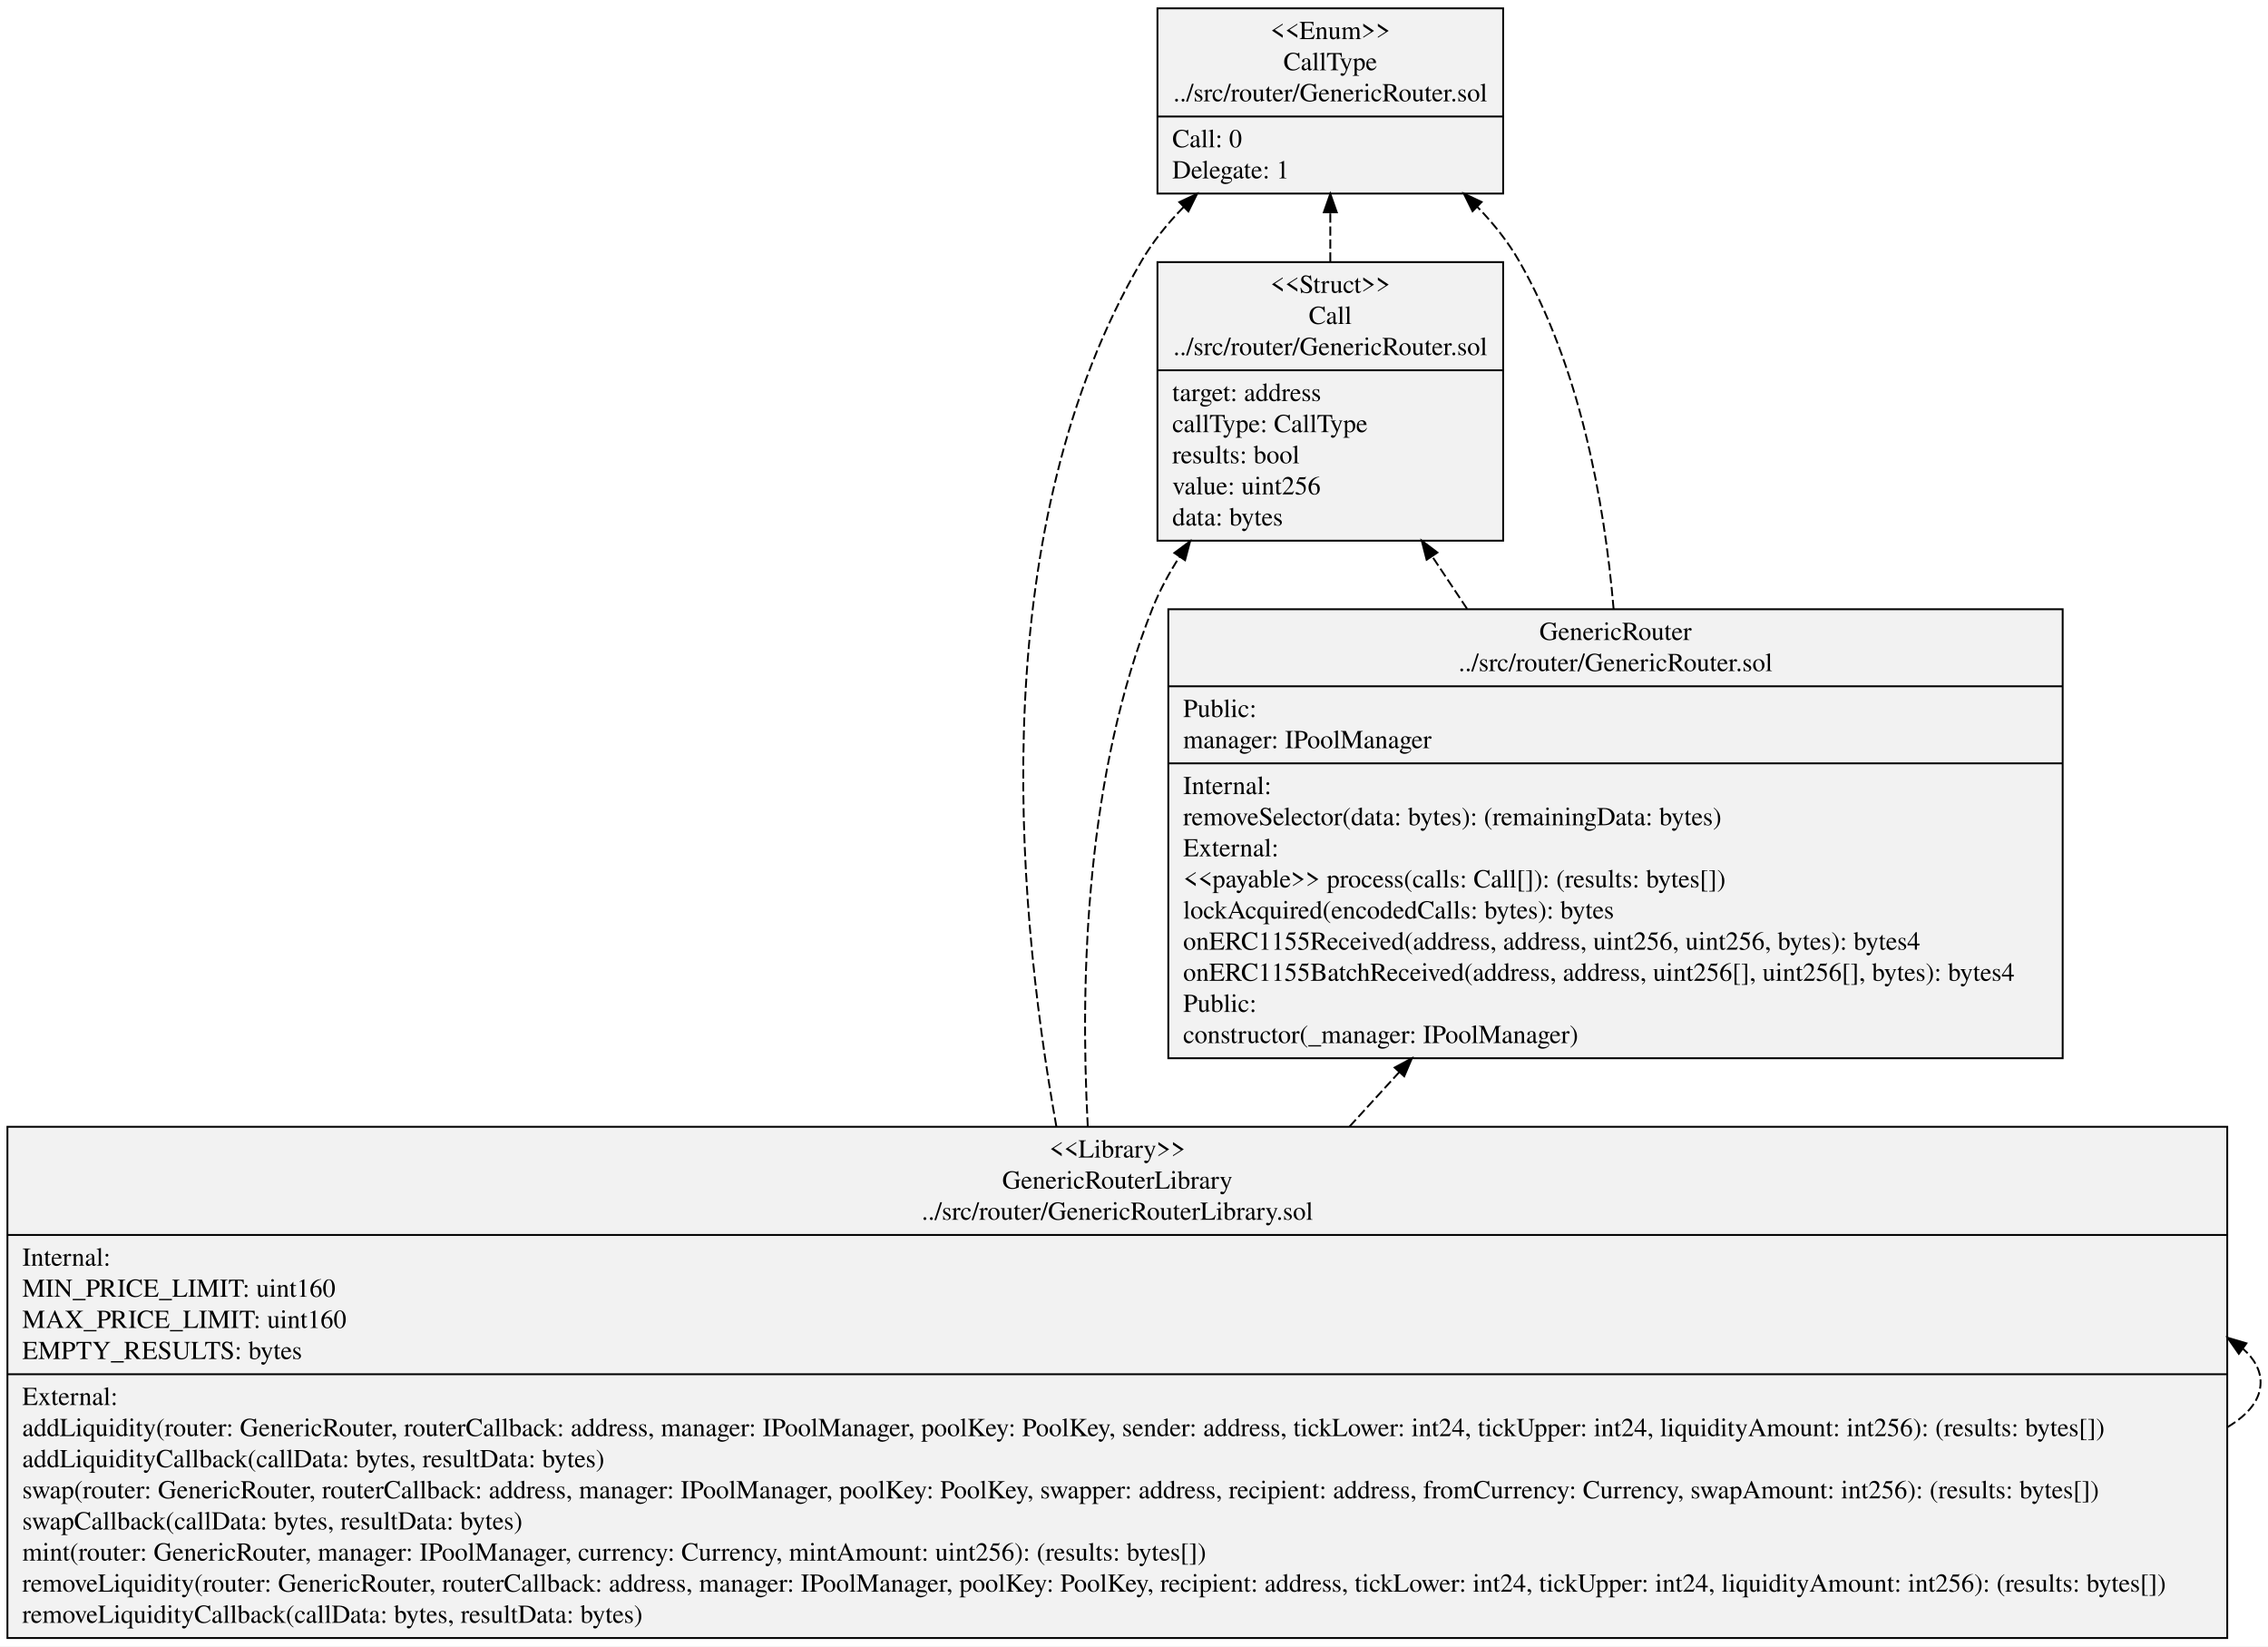
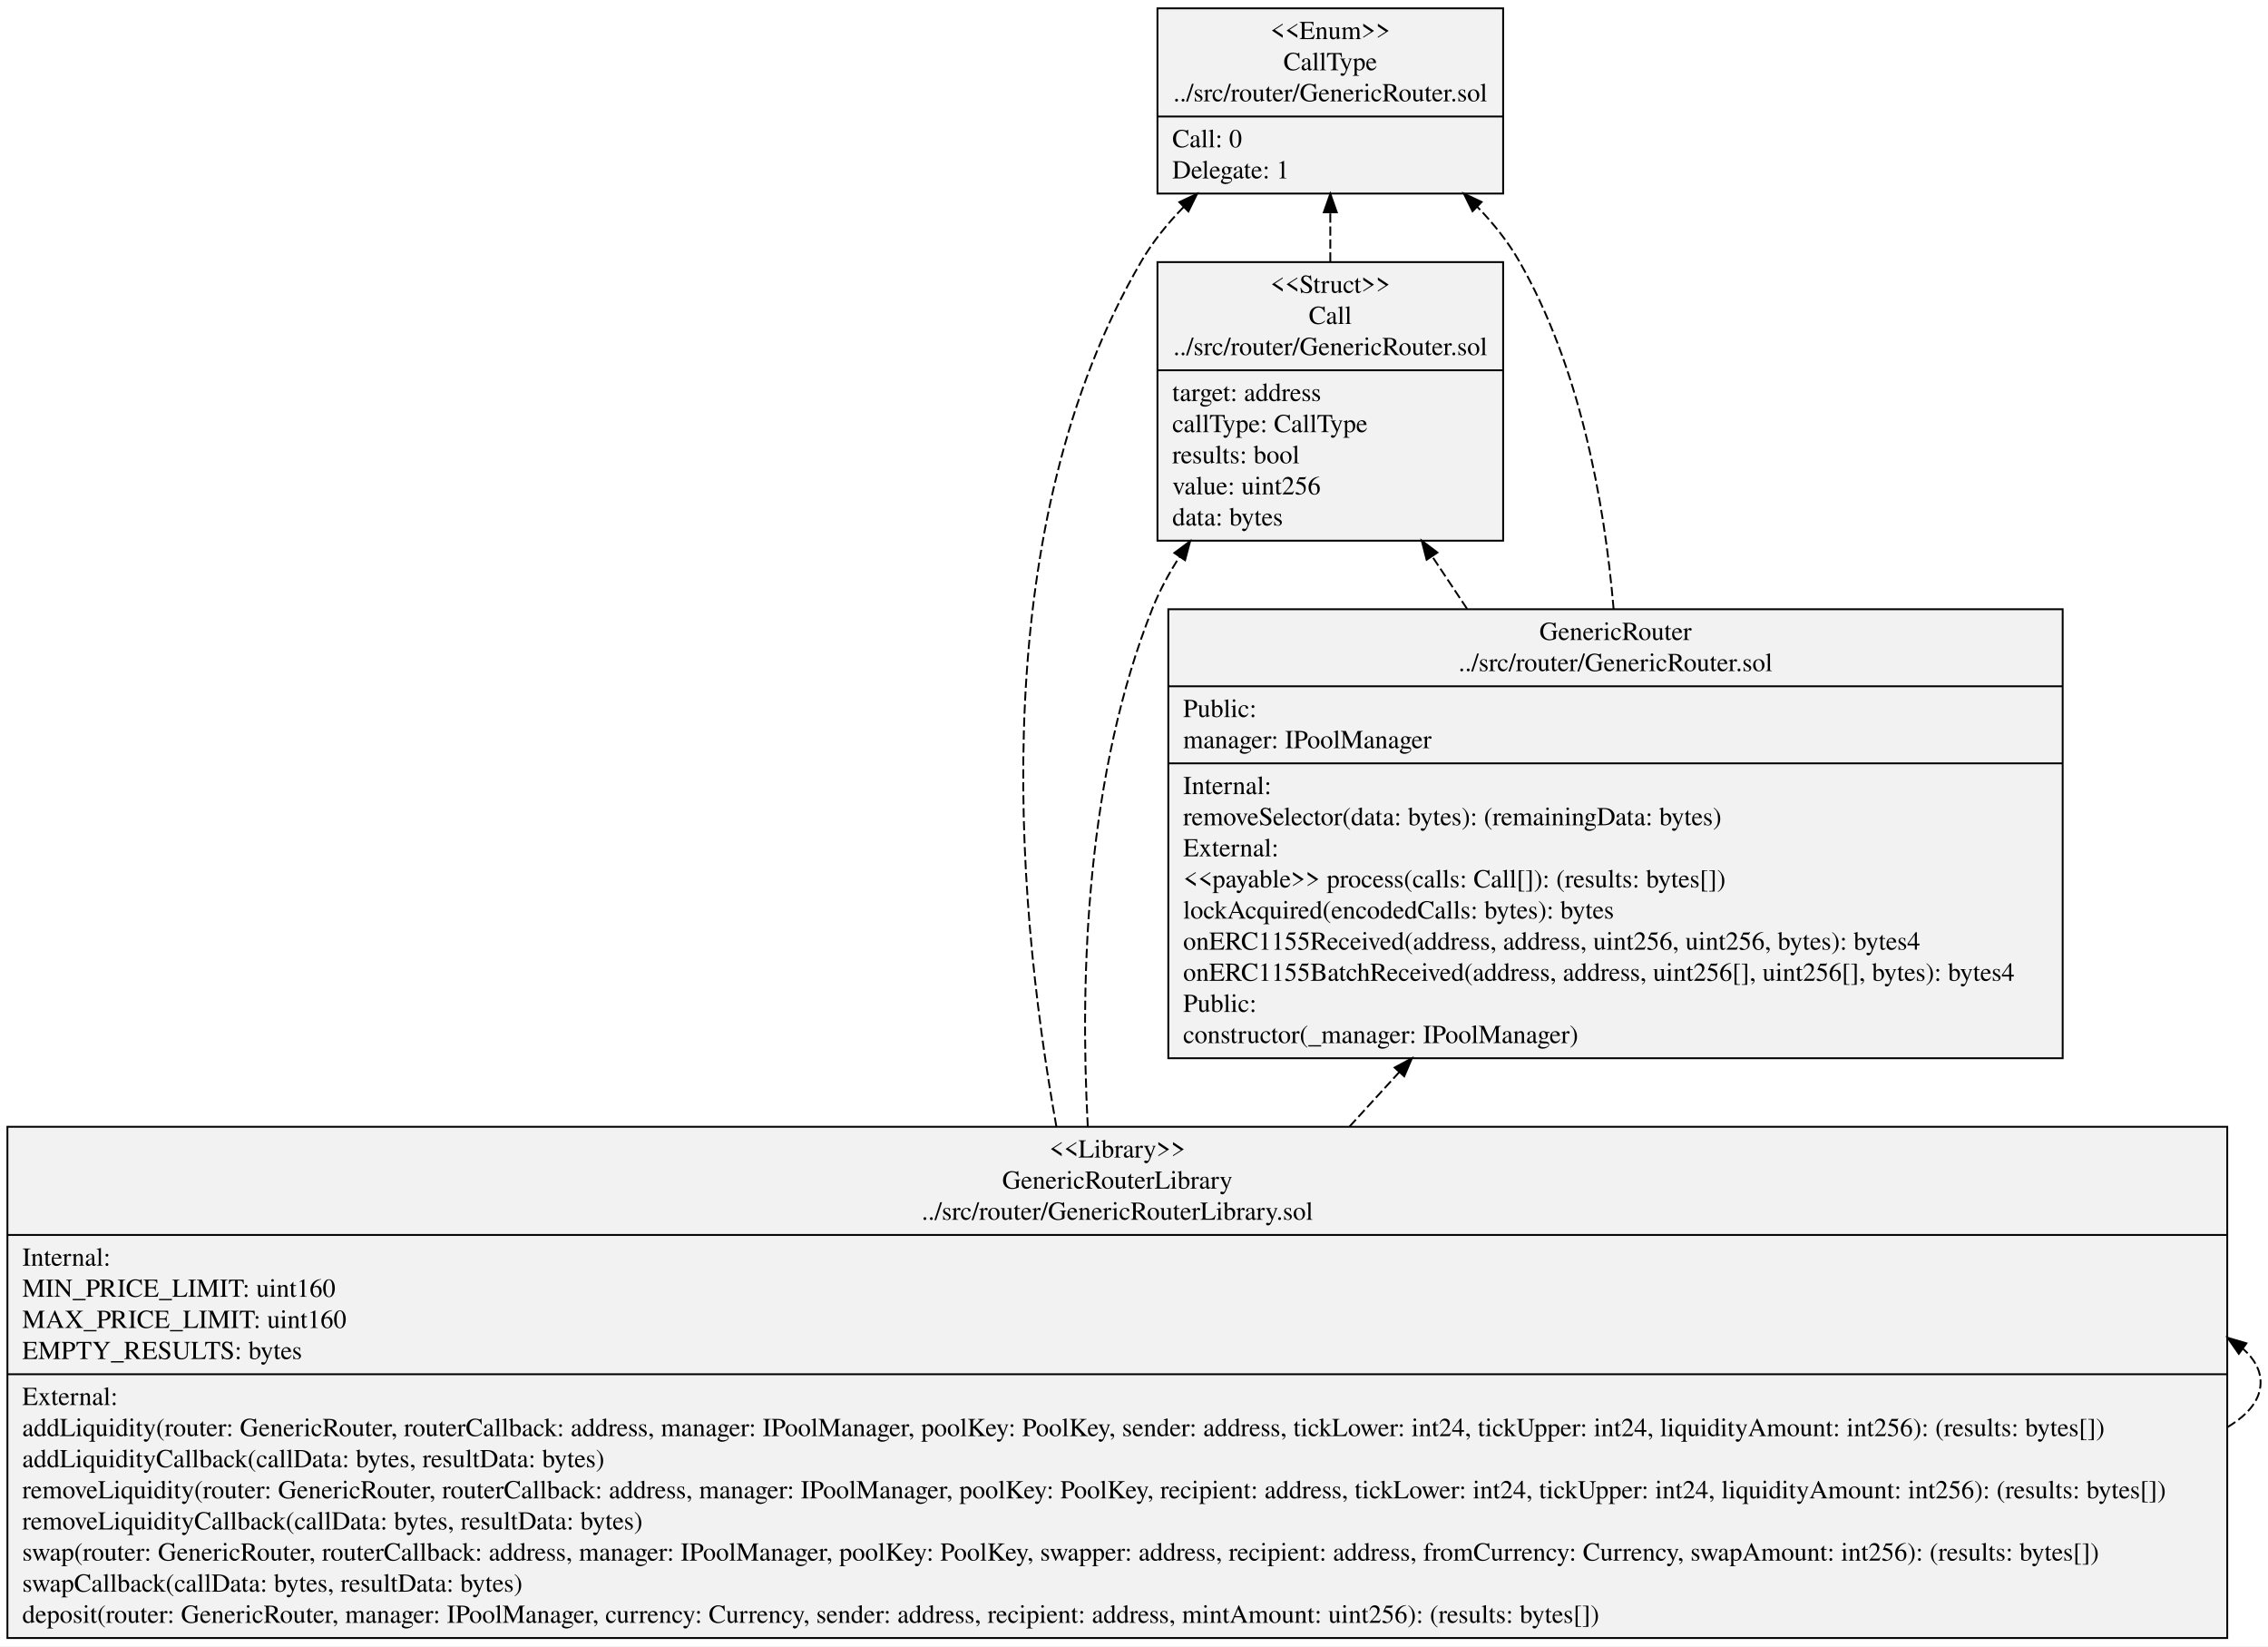
<svg xmlns="http://www.w3.org/2000/svg" width="1225pt" height="889pt" viewBox="0.00 0.00 1224.71 888.80">
  <g id="graph0" class="graph" transform="scale(1 1) rotate(0) translate(4 884.8)">
    <polygon fill="white" stroke="transparent" points="-4,4 -4,-884.8 1220.71,-884.8 1220.71,4 -4,4" />
    <g id="node1" class="node">
      <polygon fill="#f2f2f2" stroke="black" points="621.02,-780.3 621.02,-880.3 807.69,-880.3 807.69,-780.3 621.02,-780.3" />
      <text text-anchor="middle" x="714.36" y="-863.7" font-family="Times,serif" font-size="14.00">&lt;&lt;Enum&gt;&gt;</text>
      <text text-anchor="middle" x="714.36" y="-846.9" font-family="Times,serif" font-size="14.00">CallType</text>
      <text text-anchor="middle" x="714.36" y="-830.1" font-family="Times,serif" font-size="14.00">../src/router/GenericRouter.sol</text>
      <polyline fill="none" stroke="black" points="621.02,-821.9 807.69,-821.9 " />
      <text text-anchor="start" x="629.02" y="-805.3" font-family="Times,serif" font-size="14.00">Call: 0</text>
      <text text-anchor="start" x="629.02" y="-788.5" font-family="Times,serif" font-size="14.00">Delegate: 1</text>
    </g>
    <g id="node2" class="node">
      <polygon fill="#f2f2f2" stroke="black" points="621.02,-592.9 621.02,-743.3 807.69,-743.3 807.69,-592.9 621.02,-592.9" />
      <text text-anchor="middle" x="714.36" y="-726.7" font-family="Times,serif" font-size="14.00">&lt;&lt;Struct&gt;&gt;</text>
      <text text-anchor="middle" x="714.36" y="-709.9" font-family="Times,serif" font-size="14.00">Call</text>
      <text text-anchor="middle" x="714.36" y="-693.1" font-family="Times,serif" font-size="14.00">../src/router/GenericRouter.sol</text>
      <polyline fill="none" stroke="black" points="621.02,-684.9 807.69,-684.9 " />
      <text text-anchor="start" x="629.02" y="-668.3" font-family="Times,serif" font-size="14.00">target: address</text>
      <text text-anchor="start" x="629.02" y="-651.5" font-family="Times,serif" font-size="14.00">callType: CallType</text>
      <text text-anchor="start" x="629.02" y="-634.7" font-family="Times,serif" font-size="14.00">results: bool</text>
      <text text-anchor="start" x="629.02" y="-617.9" font-family="Times,serif" font-size="14.00">value: uint256</text>
      <text text-anchor="start" x="629.02" y="-601.1" font-family="Times,serif" font-size="14.00">data: bytes</text>
    </g>
    <g id="edge1" class="edge">
      <path fill="none" stroke="black" stroke-dasharray="5,2" d="M714.36,-743.57C714.36,-752.4 714.36,-761.32 714.36,-769.9" />
      <polygon fill="black" stroke="black" points="710.86,-770.17 714.36,-780.17 717.86,-770.17 710.86,-770.17" />
    </g>
    <g id="node3" class="node">
      <polygon fill="#f2f2f2" stroke="black" points="626.88,-313.5 626.88,-555.9 1109.84,-555.9 1109.84,-313.5 626.88,-313.5" />
      <text text-anchor="middle" x="868.36" y="-539.3" font-family="Times,serif" font-size="14.00">GenericRouter</text>
      <text text-anchor="middle" x="868.36" y="-522.5" font-family="Times,serif" font-size="14.00">../src/router/GenericRouter.sol</text>
      <polyline fill="none" stroke="black" points="626.88,-514.3 1109.84,-514.3 " />
      <text text-anchor="start" x="634.88" y="-497.7" font-family="Times,serif" font-size="14.00">Public:</text>
      <text text-anchor="start" x="634.88" y="-480.9" font-family="Times,serif" font-size="14.00">   manager: IPoolManager</text>
      <polyline fill="none" stroke="black" points="626.88,-472.7 1109.84,-472.7 " />
      <text text-anchor="start" x="634.88" y="-456.1" font-family="Times,serif" font-size="14.00">Internal:</text>
      <text text-anchor="start" x="634.88" y="-439.3" font-family="Times,serif" font-size="14.00">    removeSelector(data: bytes): (remainingData: bytes)</text>
      <text text-anchor="start" x="634.88" y="-422.5" font-family="Times,serif" font-size="14.00">External:</text>
      <text text-anchor="start" x="634.88" y="-405.7" font-family="Times,serif" font-size="14.00">    &lt;&lt;payable&gt;&gt; process(calls: Call[]): (results: bytes[])</text>
      <text text-anchor="start" x="634.88" y="-388.9" font-family="Times,serif" font-size="14.00">    lockAcquired(encodedCalls: bytes): bytes</text>
      <text text-anchor="start" x="634.88" y="-372.1" font-family="Times,serif" font-size="14.00">    onERC1155Received(address, address, uint256, uint256, bytes): bytes4</text>
      <text text-anchor="start" x="634.88" y="-355.3" font-family="Times,serif" font-size="14.00">    onERC1155BatchReceived(address, address, uint256[], uint256[], bytes): bytes4</text>
      <text text-anchor="start" x="634.88" y="-338.5" font-family="Times,serif" font-size="14.00">Public:</text>
      <text text-anchor="start" x="634.88" y="-321.7" font-family="Times,serif" font-size="14.00">    constructor(_manager: IPoolManager)</text>
    </g>
    <g id="edge3" class="edge">
      <path fill="none" stroke="black" stroke-dasharray="5,2" d="M867.35,-555.98C862.22,-615.79 848.78,-687.2 816.36,-743.8 810.28,-754.4 802.37,-764.27 793.63,-773.26" />
      <polygon fill="black" stroke="black" points="791.17,-770.77 786.47,-780.27 796.06,-775.77 791.17,-770.77" />
    </g>
    <g id="edge2" class="edge">
      <path fill="none" stroke="black" stroke-dasharray="5,2" d="M788.2,-556.14C781.82,-565.73 775.47,-575.27 769.32,-584.5" />
      <polygon fill="black" stroke="black" points="766.37,-582.63 763.74,-592.89 772.2,-586.51 766.37,-582.63" />
    </g>
    <g id="node4" class="node">
      <polygon fill="#f2f2f2" stroke="black" points="0,-0.5 0,-276.5 1198.71,-276.5 1198.71,-0.5 0,-0.5" />
      <text text-anchor="middle" x="599.36" y="-259.9" font-family="Times,serif" font-size="14.00">&lt;&lt;Library&gt;&gt;</text>
      <text text-anchor="middle" x="599.36" y="-243.1" font-family="Times,serif" font-size="14.00">GenericRouterLibrary</text>
      <text text-anchor="middle" x="599.36" y="-226.3" font-family="Times,serif" font-size="14.00">../src/router/GenericRouterLibrary.sol</text>
      <polyline fill="none" stroke="black" points="0,-218.1 1198.71,-218.1 " />
      <text text-anchor="start" x="8" y="-201.5" font-family="Times,serif" font-size="14.00">Internal:</text>
      <text text-anchor="start" x="8" y="-184.7" font-family="Times,serif" font-size="14.00">   MIN_PRICE_LIMIT: uint160</text>
      <text text-anchor="start" x="8" y="-167.9" font-family="Times,serif" font-size="14.00">   MAX_PRICE_LIMIT: uint160</text>
      <text text-anchor="start" x="8" y="-151.1" font-family="Times,serif" font-size="14.00">   EMPTY_RESULTS: bytes</text>
      <polyline fill="none" stroke="black" points="0,-142.9 1198.71,-142.9 " />
      <text text-anchor="start" x="8" y="-126.3" font-family="Times,serif" font-size="14.00">External:</text>
      <text text-anchor="start" x="8" y="-109.5" font-family="Times,serif" font-size="14.00">    addLiquidity(router: GenericRouter, routerCallback: address, manager: IPoolManager, poolKey: PoolKey, sender: address, tickLower: int24, tickUpper: int24, liquidityAmount: int256): (results: bytes[])</text>
      <text text-anchor="start" x="8" y="-92.7" font-family="Times,serif" font-size="14.00">    addLiquidityCallback(callData: bytes, resultData: bytes)</text>
-       <text text-anchor="start" x="8" y="-75.9" font-family="Times,serif" font-size="14.00">    swap(router: GenericRouter, routerCallback: address, manager: IPoolManager, poolKey: PoolKey, swapper: address, recipient: address, fromCurrency: Currency, swapAmount: int256): (results: bytes[])</text>
-       <text text-anchor="start" x="8" y="-59.1" font-family="Times,serif" font-size="14.00">    swapCallback(callData: bytes, resultData: bytes)</text>
-       <text text-anchor="start" x="8" y="-42.3" font-family="Times,serif" font-size="14.00">    mint(router: GenericRouter, manager: IPoolManager, currency: Currency, mintAmount: uint256): (results: bytes[])</text>
-       <text text-anchor="start" x="8" y="-25.5" font-family="Times,serif" font-size="14.00">    removeLiquidity(router: GenericRouter, routerCallback: address, manager: IPoolManager, poolKey: PoolKey, recipient: address, tickLower: int24, tickUpper: int24, liquidityAmount: int256): (results: bytes[])</text>
-       <text text-anchor="start" x="8" y="-8.7" font-family="Times,serif" font-size="14.00">    removeLiquidityCallback(callData: bytes, resultData: bytes)</text>
+       <text text-anchor="start" x="8" y="-75.9" font-family="Times,serif" font-size="14.00">    removeLiquidity(router: GenericRouter, routerCallback: address, manager: IPoolManager, poolKey: PoolKey, recipient: address, tickLower: int24, tickUpper: int24, liquidityAmount: int256): (results: bytes[])</text>
+       <text text-anchor="start" x="8" y="-59.1" font-family="Times,serif" font-size="14.00">    removeLiquidityCallback(callData: bytes, resultData: bytes)</text>
+       <text text-anchor="start" x="8" y="-42.3" font-family="Times,serif" font-size="14.00">    swap(router: GenericRouter, routerCallback: address, manager: IPoolManager, poolKey: PoolKey, swapper: address, recipient: address, fromCurrency: Currency, swapAmount: int256): (results: bytes[])</text>
+       <text text-anchor="start" x="8" y="-25.5" font-family="Times,serif" font-size="14.00">    swapCallback(callData: bytes, resultData: bytes)</text>
+       <text text-anchor="start" x="8" y="-8.7" font-family="Times,serif" font-size="14.00">    deposit(router: GenericRouter, manager: IPoolManager, currency: Currency, sender: address, recipient: address, mintAmount: uint256): (results: bytes[])</text>
    </g>
    <g id="edge6" class="edge">
      <path fill="none" stroke="black" stroke-dasharray="5,2" d="M566.44,-276.6C543.19,-406.19 529.16,-601.45 612.36,-743.8 618.52,-754.35 626.49,-764.18 635.25,-773.15" />
      <polygon fill="black" stroke="black" points="632.83,-775.68 642.43,-780.16 637.72,-770.67 632.83,-775.68" />
    </g>
    <g id="edge5" class="edge">
      <path fill="none" stroke="black" stroke-dasharray="5,2" d="M583.39,-276.62C578.97,-360.34 583.02,-467.92 618.36,-556.4 622.18,-565.98 627.2,-575.3 632.95,-584.2" />
      <polygon fill="black" stroke="black" points="630.14,-586.3 638.66,-592.61 635.93,-582.37 630.14,-586.3" />
    </g>
    <g id="edge4" class="edge">
      <path fill="none" stroke="black" stroke-dasharray="5,2" d="M724.8,-276.69C733.75,-286.48 742.75,-296.33 751.65,-306.06" />
      <polygon fill="black" stroke="black" points="749.1,-308.46 758.43,-313.48 754.27,-303.74 749.1,-308.46" />
    </g>
    <g id="edge7" class="edge">
      <path fill="none" stroke="black" stroke-dasharray="5,2" d="M1198.9,-114.38C1210.38,-121.28 1216.71,-129.32 1216.71,-138.5 1216.71,-145.1 1213.44,-151.1 1207.34,-156.53" />
      <polygon fill="black" stroke="black" points="1204.96,-153.93 1198.9,-162.62 1209.06,-159.6 1204.96,-153.93" />
    </g>
  </g>
</svg>
